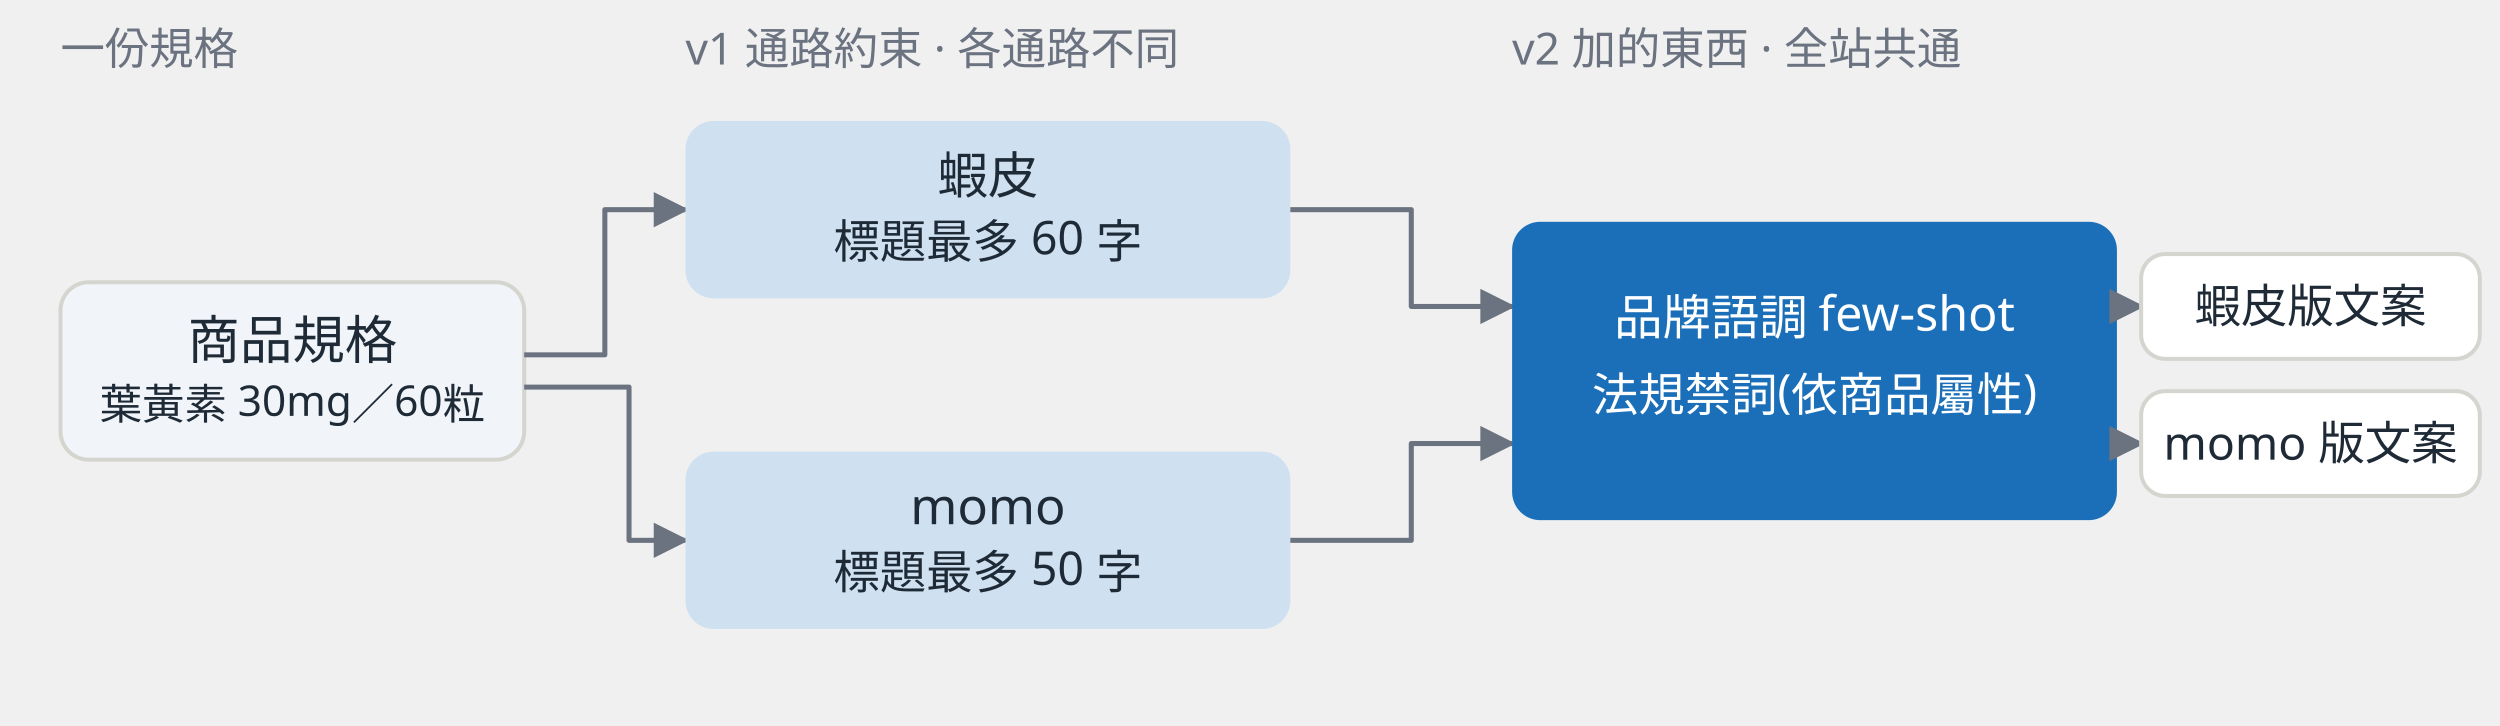
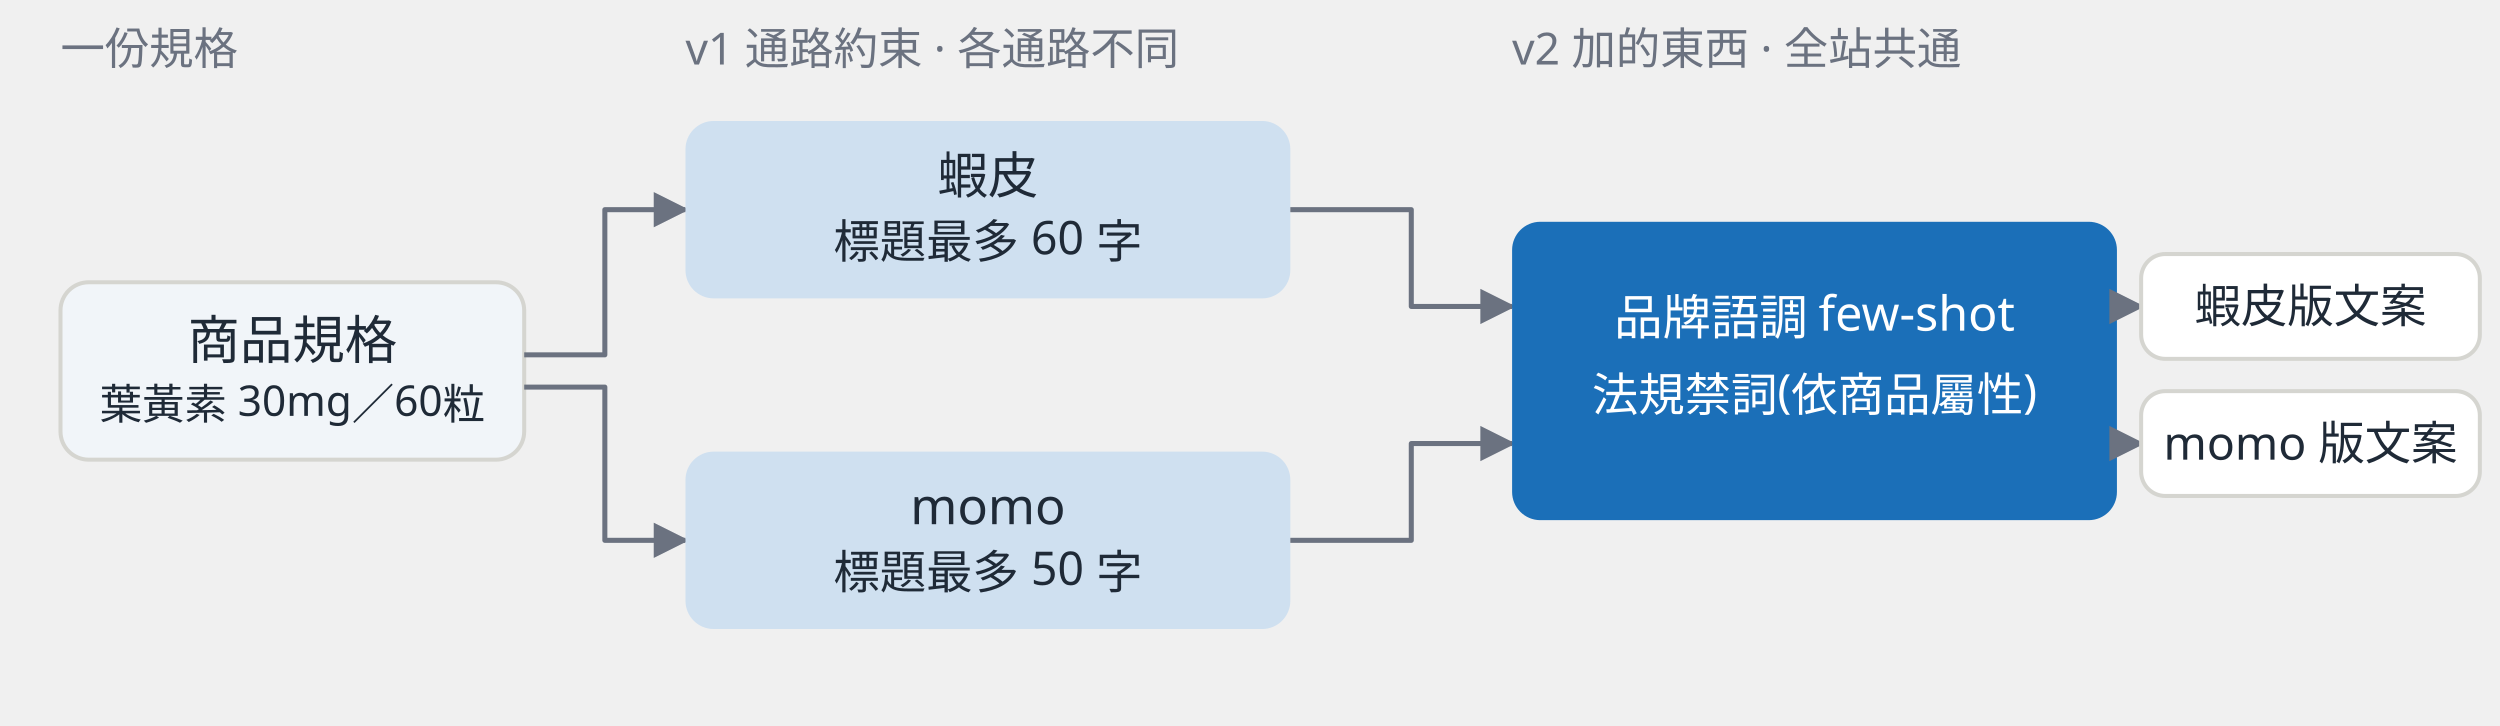
<svg xmlns="http://www.w3.org/2000/svg" viewBox="0 0 1240 360" width="1240" height="360" font-family="PingFang TC, Noto Sans TC, sans-serif">
  <defs>
    <marker id="ch-arrow" viewBox="0 0 10 10" refX="9" refY="5" markerWidth="7" markerHeight="7" orient="auto">
      <path d="M 0 0 L 10 5 L 0 10 Z" fill="#6b7280" />
    </marker>
  </defs>
  <text x="30" y="32" font-size="22" fill="#6b7280" id="label-yi-fen-gui-ge" data-role="label">一份規格</text>
  <text x="340" y="32" font-size="22" fill="#6b7280" id="label-v1-tong-lu-yue-shu-ge-tong-lu-bu-tong" data-role="label">v1 通路約束 · 各通路不同</text>
  <text x="750" y="32" font-size="22" fill="#6b7280" id="label-v2-jia-de-dong-xi-quan-zhan-gong-tong" data-role="label">v2 加的東西 · 全站共通</text>
  <rect x="30" y="140" width="230" height="88" rx="14" fill="#f1f5f9" stroke="#d5d5d0" stroke-width="2" id="node-product-gui-ge" data-role="node" data-layer="row-2" />
  <text x="145" y="178" font-size="26" fill="#1f2a37" text-anchor="middle" id="node-product-gui-ge-label" data-role="label">商品規格</text>
  <text x="145" y="208" font-size="21" fill="#1f2a37" text-anchor="middle" id="node-product-gui-ge-label-2" data-role="label">葉黃素 30mg／60粒</text>
  <path d="M 260 176 L 300 176 L 300 104 L 340 104" fill="none" stroke="#6b7280" stroke-width="2.5" stroke-linejoin="round" marker-end="url(#ch-arrow)" id="edge-product-gui-ge-to-xia-pi" data-role="edge" data-from="node-product-gui-ge" data-to="node-xia-pi" />
-   <path d="M 260 192 L 312 192 L 312 268 L 340 268" fill="none" stroke="#6b7280" stroke-width="2.5" stroke-linejoin="round" marker-end="url(#ch-arrow)" id="edge-product-gui-ge-to-momo" data-role="edge" data-from="node-product-gui-ge" data-to="node-momo" />
+   <path d="M 260 192 L 300 192 L 300 268 L 340 268" fill="none" stroke="#6b7280" stroke-width="2.5" stroke-linejoin="round" marker-end="url(#ch-arrow)" id="edge-product-gui-ge-to-momo" data-role="edge" data-from="node-product-gui-ge" data-to="node-momo" />
  <rect x="340" y="60" width="300" height="88" rx="14" fill="#cfe0f0" id="node-xia-pi" data-role="node" data-layer="row-1" />
  <text x="490" y="96" font-size="25" fill="#1f2a37" text-anchor="middle" id="node-xia-pi-label" data-role="label">蝦皮</text>
  <text x="490" y="128" font-size="23" fill="#1f2a37" text-anchor="middle" id="node-xia-pi-label-2" data-role="label">標題最多 60 字</text>
  <rect x="340" y="224" width="300" height="88" rx="14" fill="#cfe0f0" id="node-momo" data-role="node" data-layer="row-3" />
  <text x="490" y="260" font-size="25" fill="#1f2a37" text-anchor="middle" id="node-momo-label" data-role="label">momo</text>
  <text x="490" y="292" font-size="23" fill="#1f2a37" text-anchor="middle" id="node-momo-label-2" data-role="label">標題最多 50 字</text>
  <path d="M 640 104 L 700 104 L 700 152 L 750 152" fill="none" stroke="#6b7280" stroke-width="2.5" stroke-linejoin="round" marker-end="url(#ch-arrow)" id="edge-xia-pi-to-pin-pai-yu-diao-few-shot" data-role="edge" data-from="node-xia-pi" data-to="node-pin-pai-yu-diao-few-shot" />
  <path d="M 640 268 L 700 268 L 700 220 L 750 220" fill="none" stroke="#6b7280" stroke-width="2.5" stroke-linejoin="round" marker-end="url(#ch-arrow)" id="edge-momo-to-pin-pai-yu-diao-few-shot" data-role="edge" data-from="node-momo" data-to="node-pin-pai-yu-diao-few-shot" />
  <rect x="750" y="110" width="300" height="148" rx="14" fill="#1b6fb8" id="node-pin-pai-yu-diao-few-shot" data-role="node" data-layer="row-2" />
  <text x="900" y="166" font-size="24" fill="#ffffff" text-anchor="middle" id="node-pin-pai-yu-diao-few-shot-label" data-role="label">品牌語調 few-shot</text>
  <text x="900" y="204" font-size="23" fill="#ffffff" text-anchor="middle" id="node-pin-pai-yu-diao-few-shot-label-2" data-role="label">法規禁詞(依商品屬性)</text>
  <line x1="1050" y1="152" x2="1062" y2="152" stroke="#6b7280" stroke-width="2.5" stroke-linejoin="round" marker-end="url(#ch-arrow)" id="edge-shared-to-xia-pi-copy" data-role="edge" data-from="node-pin-pai-yu-diao-few-shot" data-to="node-xia-pi-copy" />
  <line x1="1050" y1="220" x2="1062" y2="220" stroke="#6b7280" stroke-width="2.5" stroke-linejoin="round" marker-end="url(#ch-arrow)" id="edge-shared-to-momo-copy" data-role="edge" data-from="node-pin-pai-yu-diao-few-shot" data-to="node-momo-copy" />
  <rect x="1062" y="126" width="168" height="52" rx="12" fill="#ffffff" stroke="#d5d5d0" stroke-width="2" id="node-xia-pi-copy" data-role="node" data-layer="row-1" />
  <text x="1146" y="160" font-size="23" fill="#1f2a37" text-anchor="middle" id="node-xia-pi-copy-label" data-role="label">蝦皮版文案</text>
  <rect x="1062" y="194" width="168" height="52" rx="12" fill="#ffffff" stroke="#d5d5d0" stroke-width="2" id="node-momo-copy" data-role="node" data-layer="row-3" />
  <text x="1146" y="228" font-size="23" fill="#1f2a37" text-anchor="middle" id="node-momo-copy-label" data-role="label">momo 版文案</text>
</svg>
